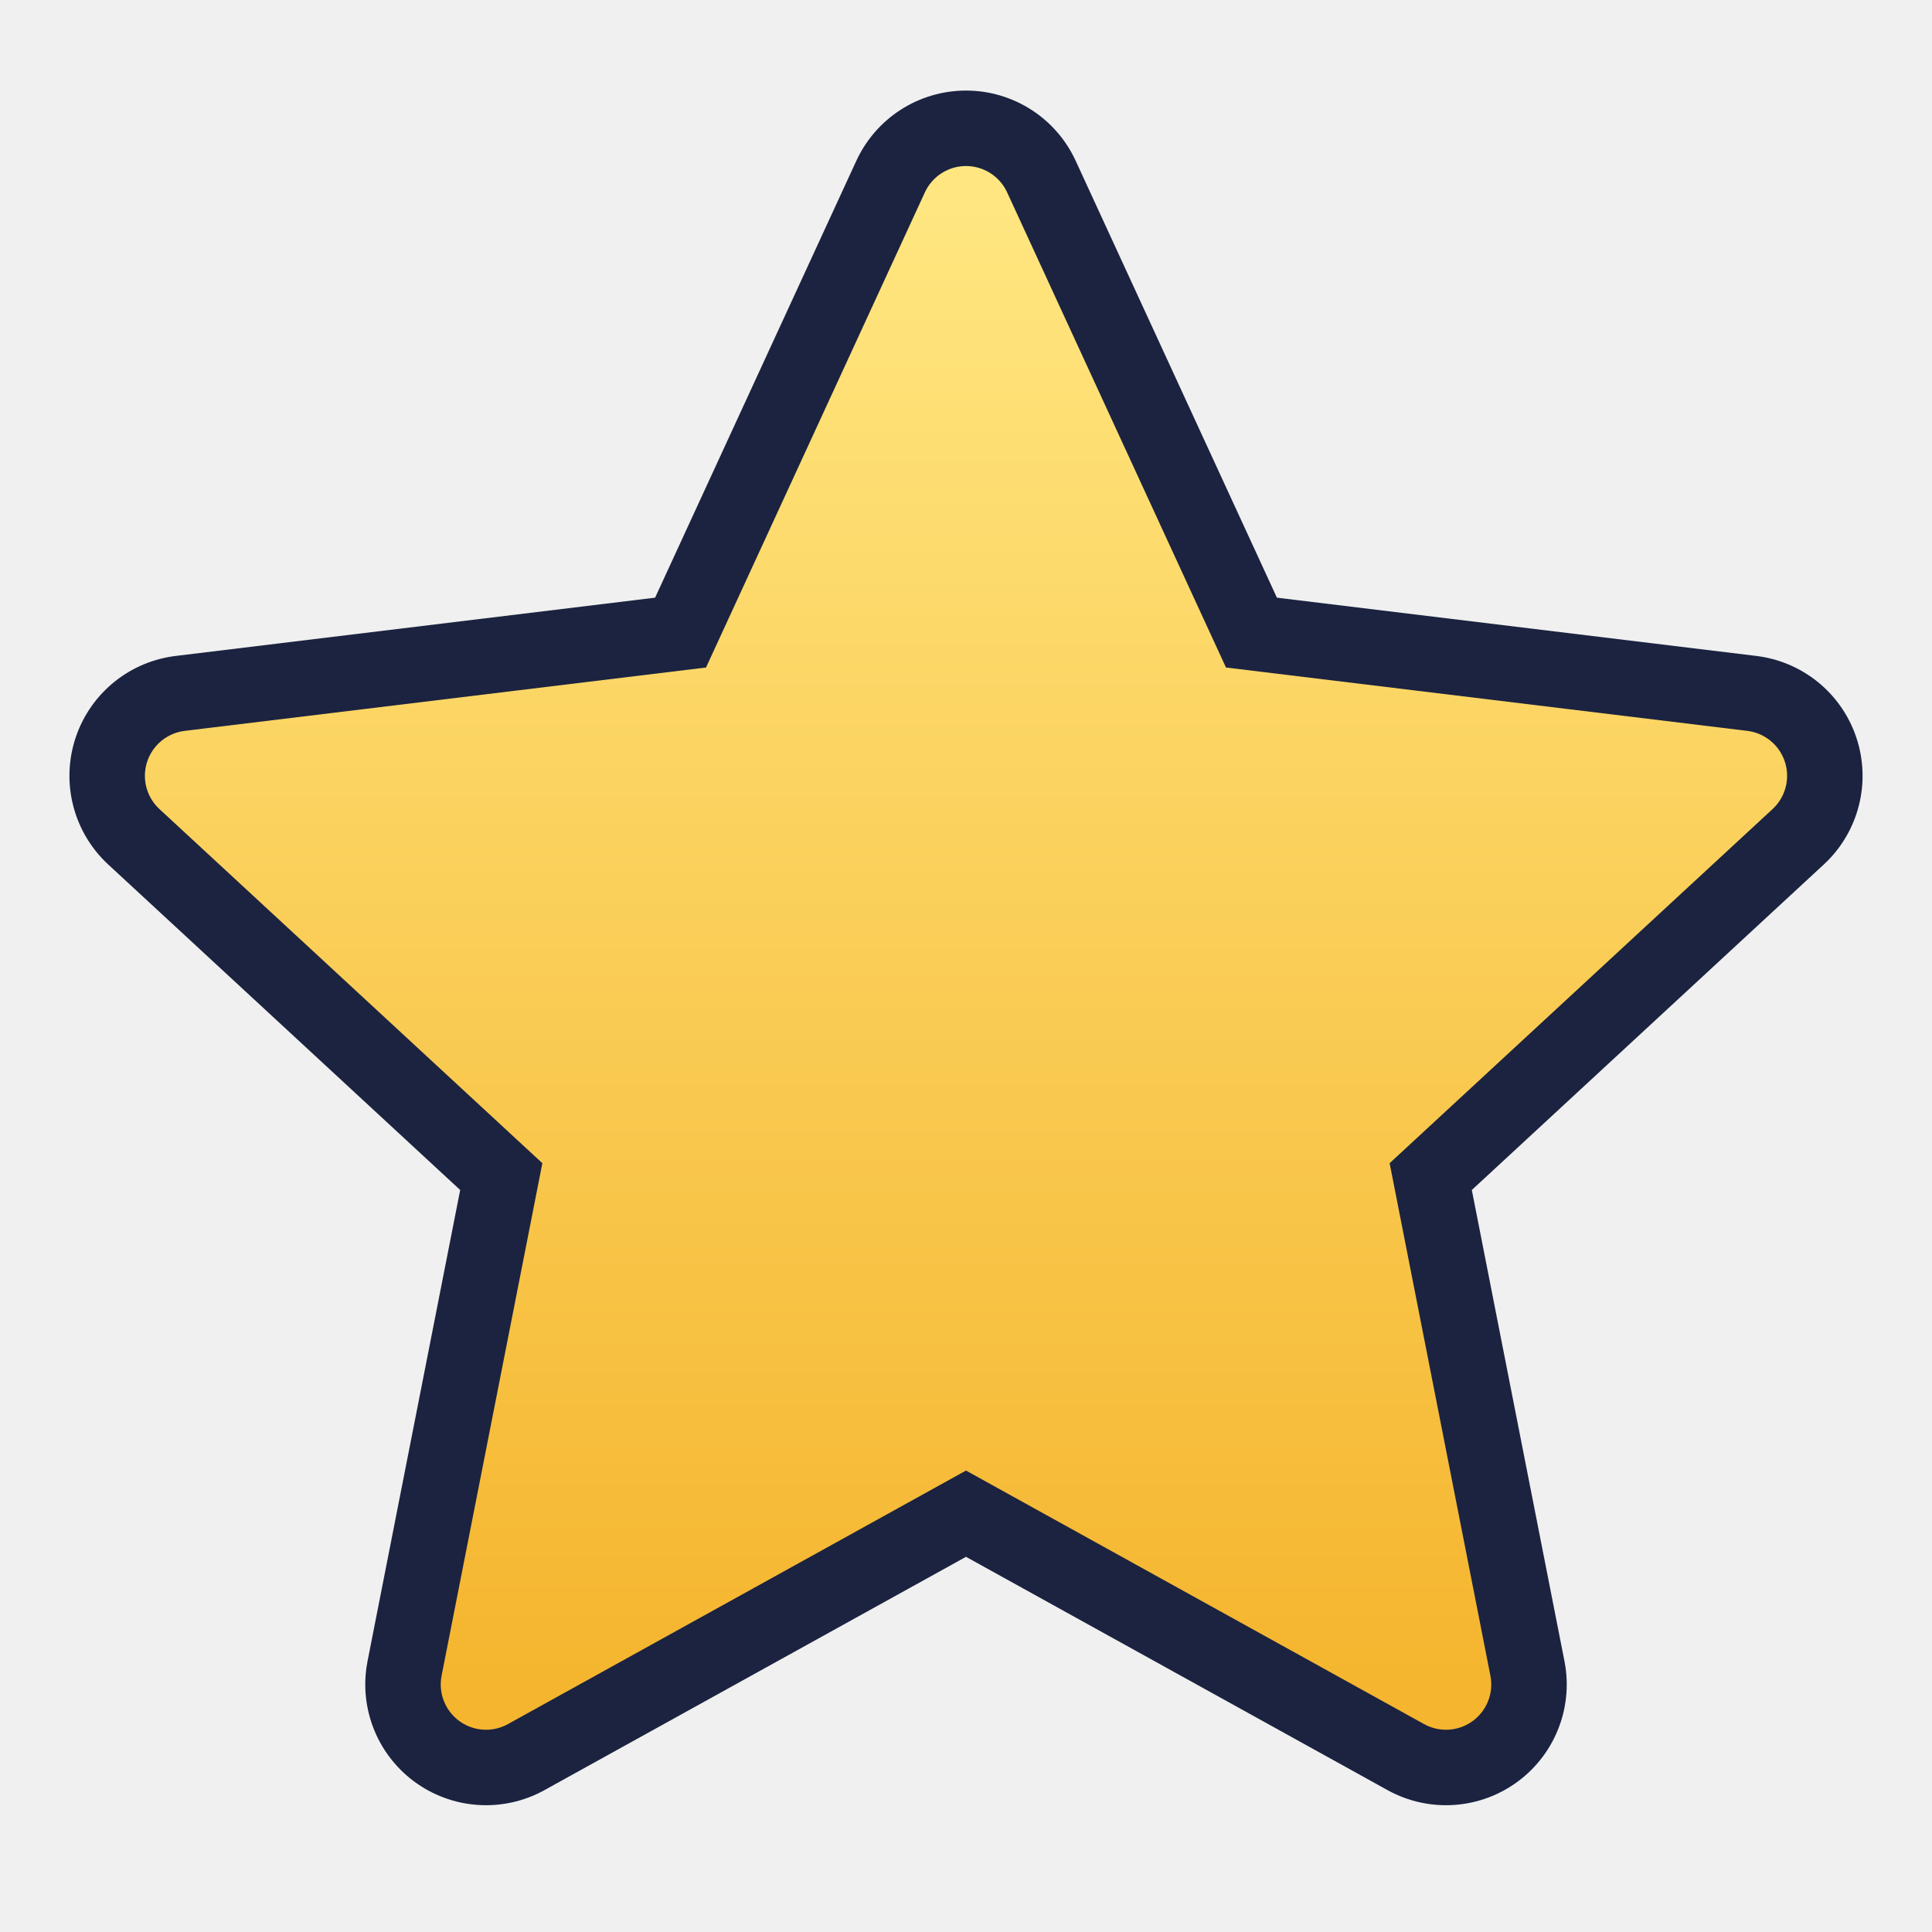
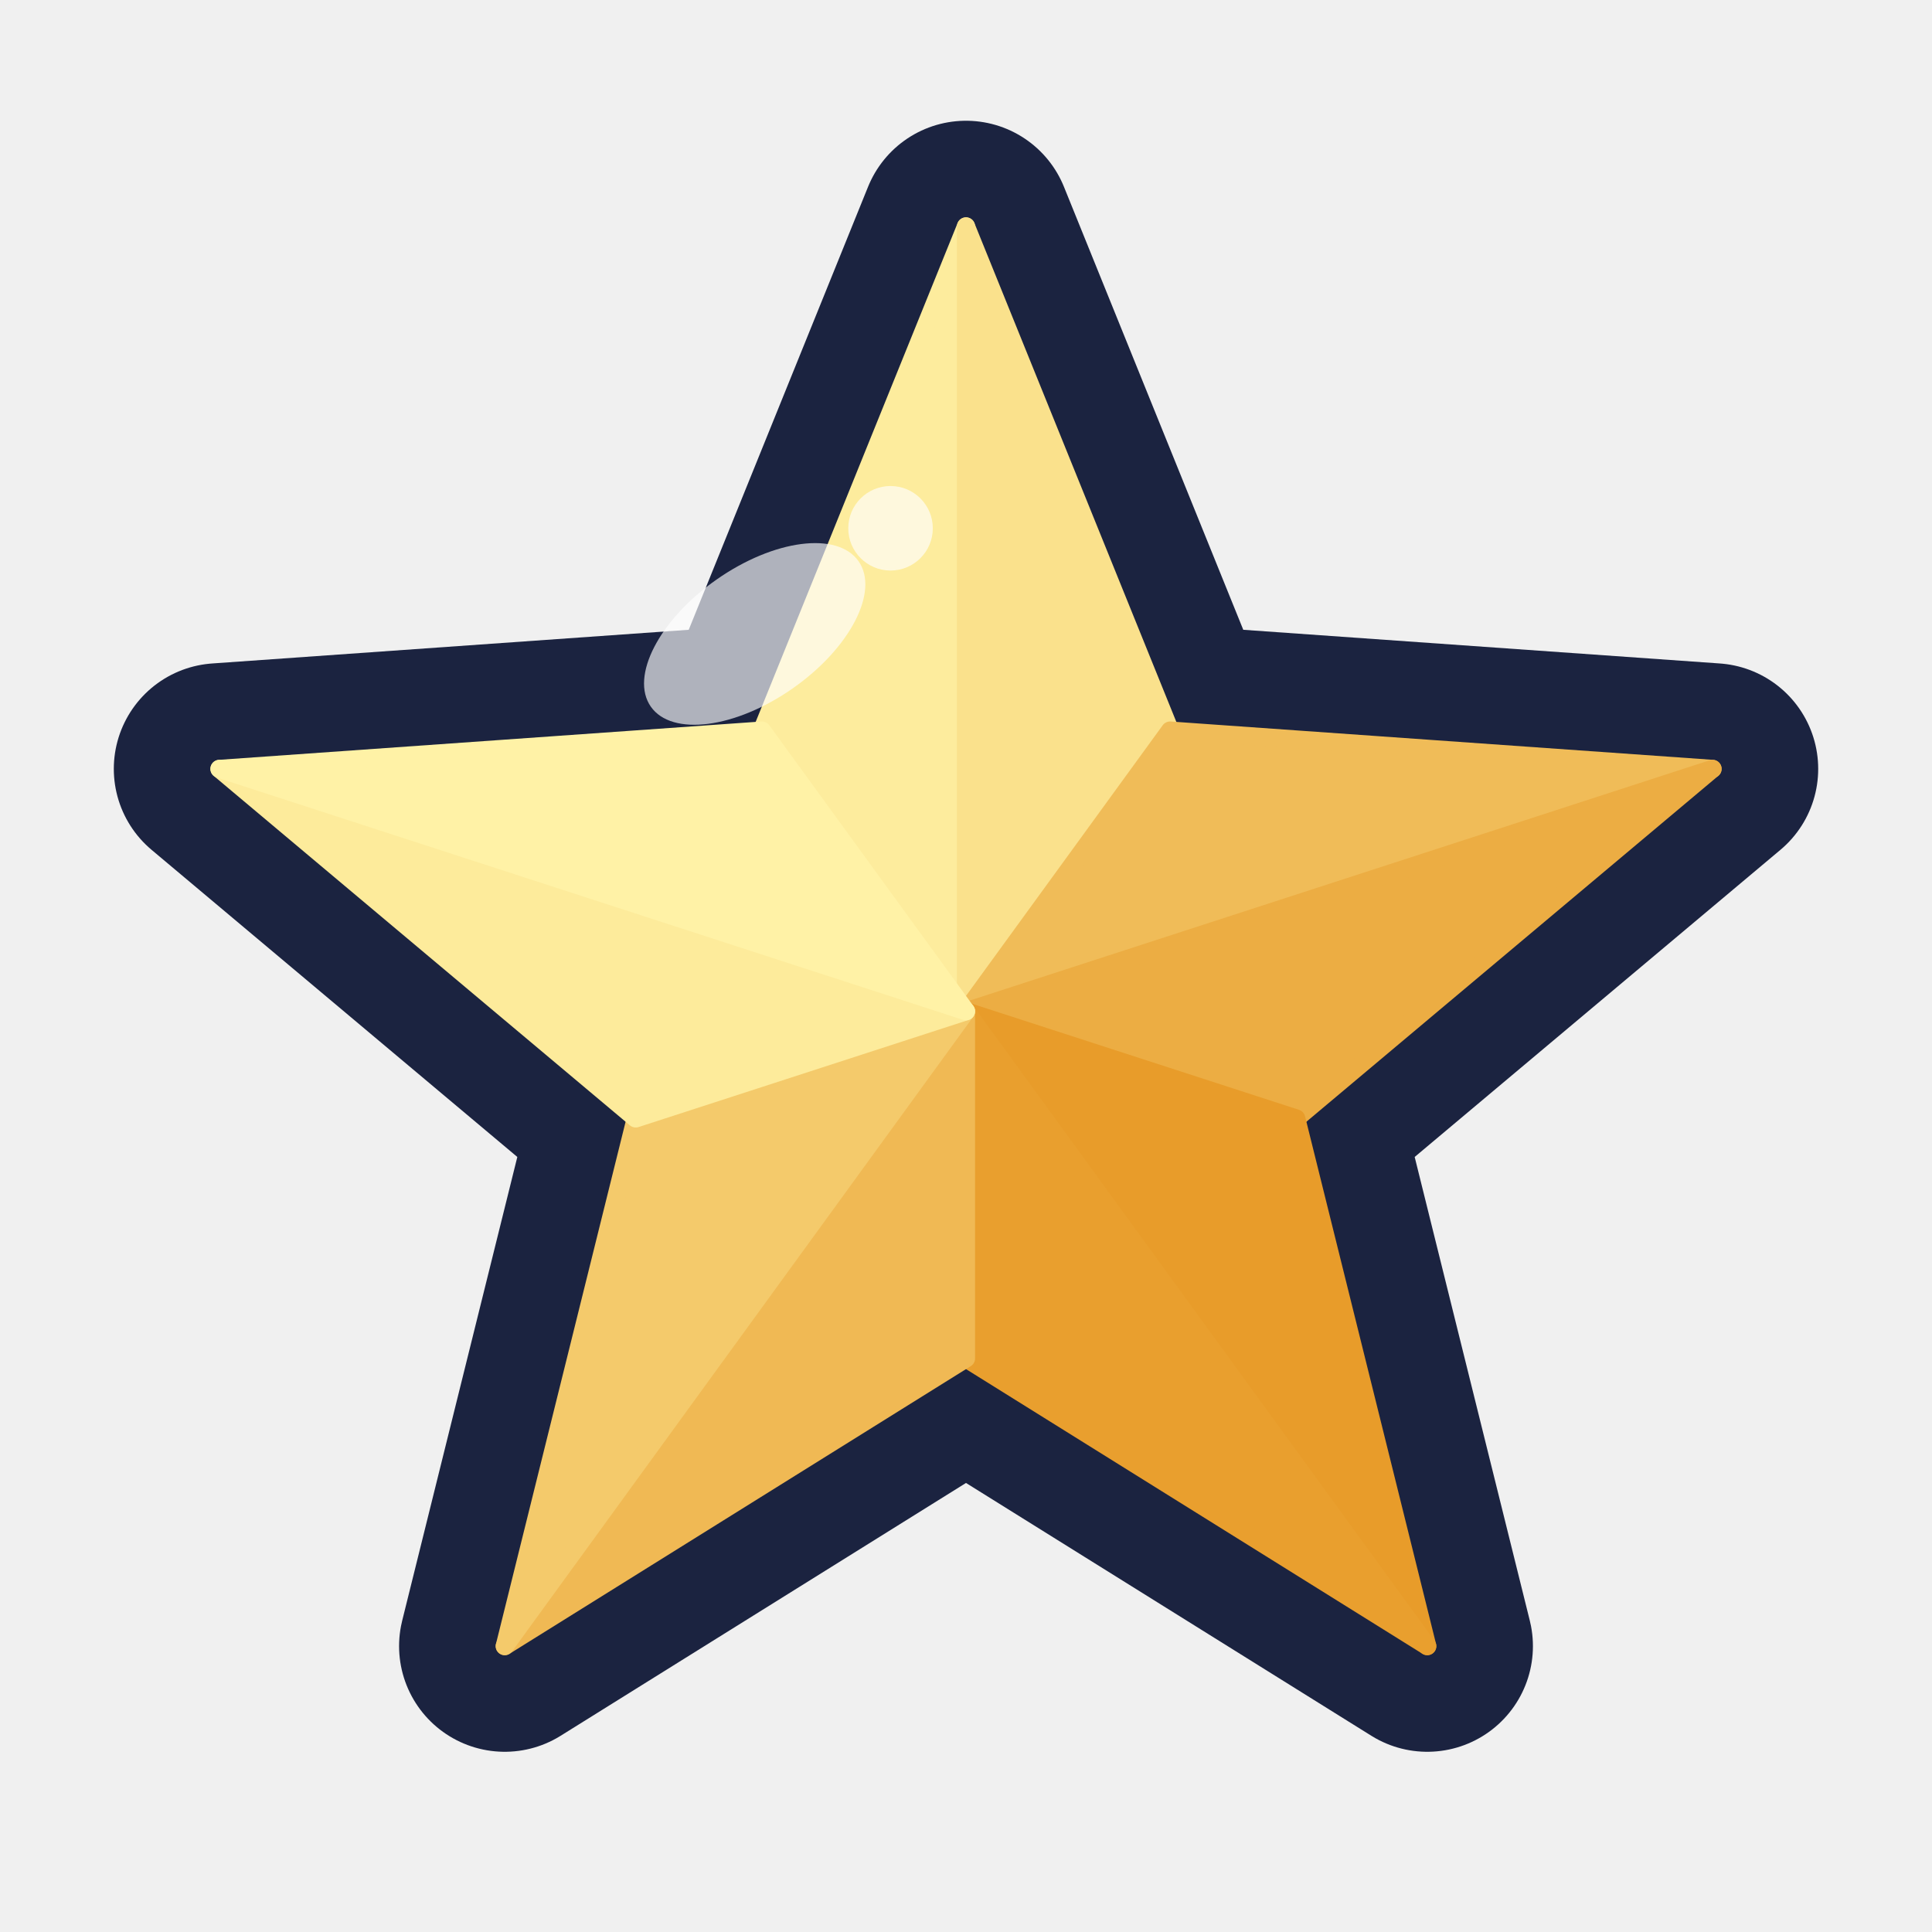
- <svg xmlns="http://www.w3.org/2000/svg" width="64" height="64" viewBox="0 0 64 64" fill="none" stroke-linecap="round" stroke-linejoin="round">
-   <defs>
-     <linearGradient id="w" gradientUnits="userSpaceOnUse" x1="0" y1="8" x2="0" y2="56">
-       <stop offset="0" stop-color="#ffffff" />
-       <stop offset="1" stop-color="#dbe3f2" />
-     </linearGradient>
-     <linearGradient id="gold" x1="0" y1="0" x2="0" y2="1">
-       <stop offset="0" stop-color="#ffe680" />
-       <stop offset="1" stop-color="#f5b52e" />
-     </linearGradient>
-     <linearGradient id="water" x1="0" y1="0" x2="0" y2="1">
-       <stop offset="0" stop-color="#8fe3ff" />
-       <stop offset="1" stop-color="#1fa3ef" />
-     </linearGradient>
-   </defs>
-   <path d="M32.0 7.0 L39.6 23.5 L57.7 25.7 L44.4 38.0 L47.9 55.8 L32.0 47.0 L16.1 55.8 L19.6 38.0 L6.3 25.7 L24.4 23.5 Z" stroke="#1b2340" stroke-width="8" fill="#1b2340" />
-   <path d="M32.0 7.0 L39.6 23.5 L57.7 25.7 L44.4 38.0 L47.9 55.8 L32.0 47.0 L16.1 55.8 L19.6 38.0 L6.3 25.7 L24.4 23.5 Z" stroke="url(#gold)" stroke-width="3" fill="url(#gold)" />
+ <svg xmlns="http://www.w3.org/2000/svg" width="64" height="64" viewBox="0 0 64 64" fill="none" stroke-linejoin="round" stroke-linecap="round">
+   <path d="M32.00 7.50 L38.76 24.20 L56.73 25.47 L42.94 37.05 L47.28 54.53 L32.00 45.00 L16.72 54.53 L21.06 37.05 L7.27 25.47 L25.24 24.20 Z" stroke="#1b2340" stroke-width="7" fill="#1b2340" />
+   <path d="M32 33.5 L32.00 7.50 L25.24 24.20 Z" fill="#fdec9d" stroke="#fdec9d" stroke-width="0.6" />
+   <path d="M32 33.5 L32.00 7.50 L38.76 24.20 Z" fill="#fae18c" stroke="#fae18c" stroke-width="0.6" />
+   <path d="M32 33.5 L56.73 25.47 L38.76 24.20 Z" fill="#f0bc58" stroke="#f0bc58" stroke-width="0.6" />
+   <path d="M32 33.5 L56.73 25.47 L42.94 37.05 Z" fill="#ecad43" stroke="#ecad43" stroke-width="0.6" />
+   <path d="M32 33.5 L47.28 54.53 L42.94 37.05 Z" fill="#e89c2a" stroke="#e89c2a" stroke-width="0.6" />
+   <path d="M32 33.5 L47.28 54.53 L32.00 45.00 Z" fill="#e99f2e" stroke="#e99f2e" stroke-width="0.6" />
+   <path d="M32 33.5 L16.72 54.53 L32.00 45.00 Z" fill="#f0b954" stroke="#f0b954" stroke-width="0.6" />
+   <path d="M32 33.5 L16.72 54.53 L21.06 37.05 Z" fill="#f4ca6b" stroke="#f4ca6b" stroke-width="0.6" />
+   <path d="M32 33.5 L7.27 25.47 L21.06 37.05 Z" fill="#fdeb9b" stroke="#fdeb9b" stroke-width="0.6" />
+   <path d="M32 33.5 L7.27 25.47 L25.24 24.20 Z" fill="#fff2a6" stroke="#fff2a6" stroke-width="0.6" />
+   <ellipse cx="25" cy="21" rx="4.2" ry="2.2" transform="rotate(-35 25 21)" fill="#ffffff" fill-opacity="0.65" />
+   <circle cx="29.5" cy="17.5" r="1.4" fill="#ffffff" fill-opacity="0.65" />
</svg>
